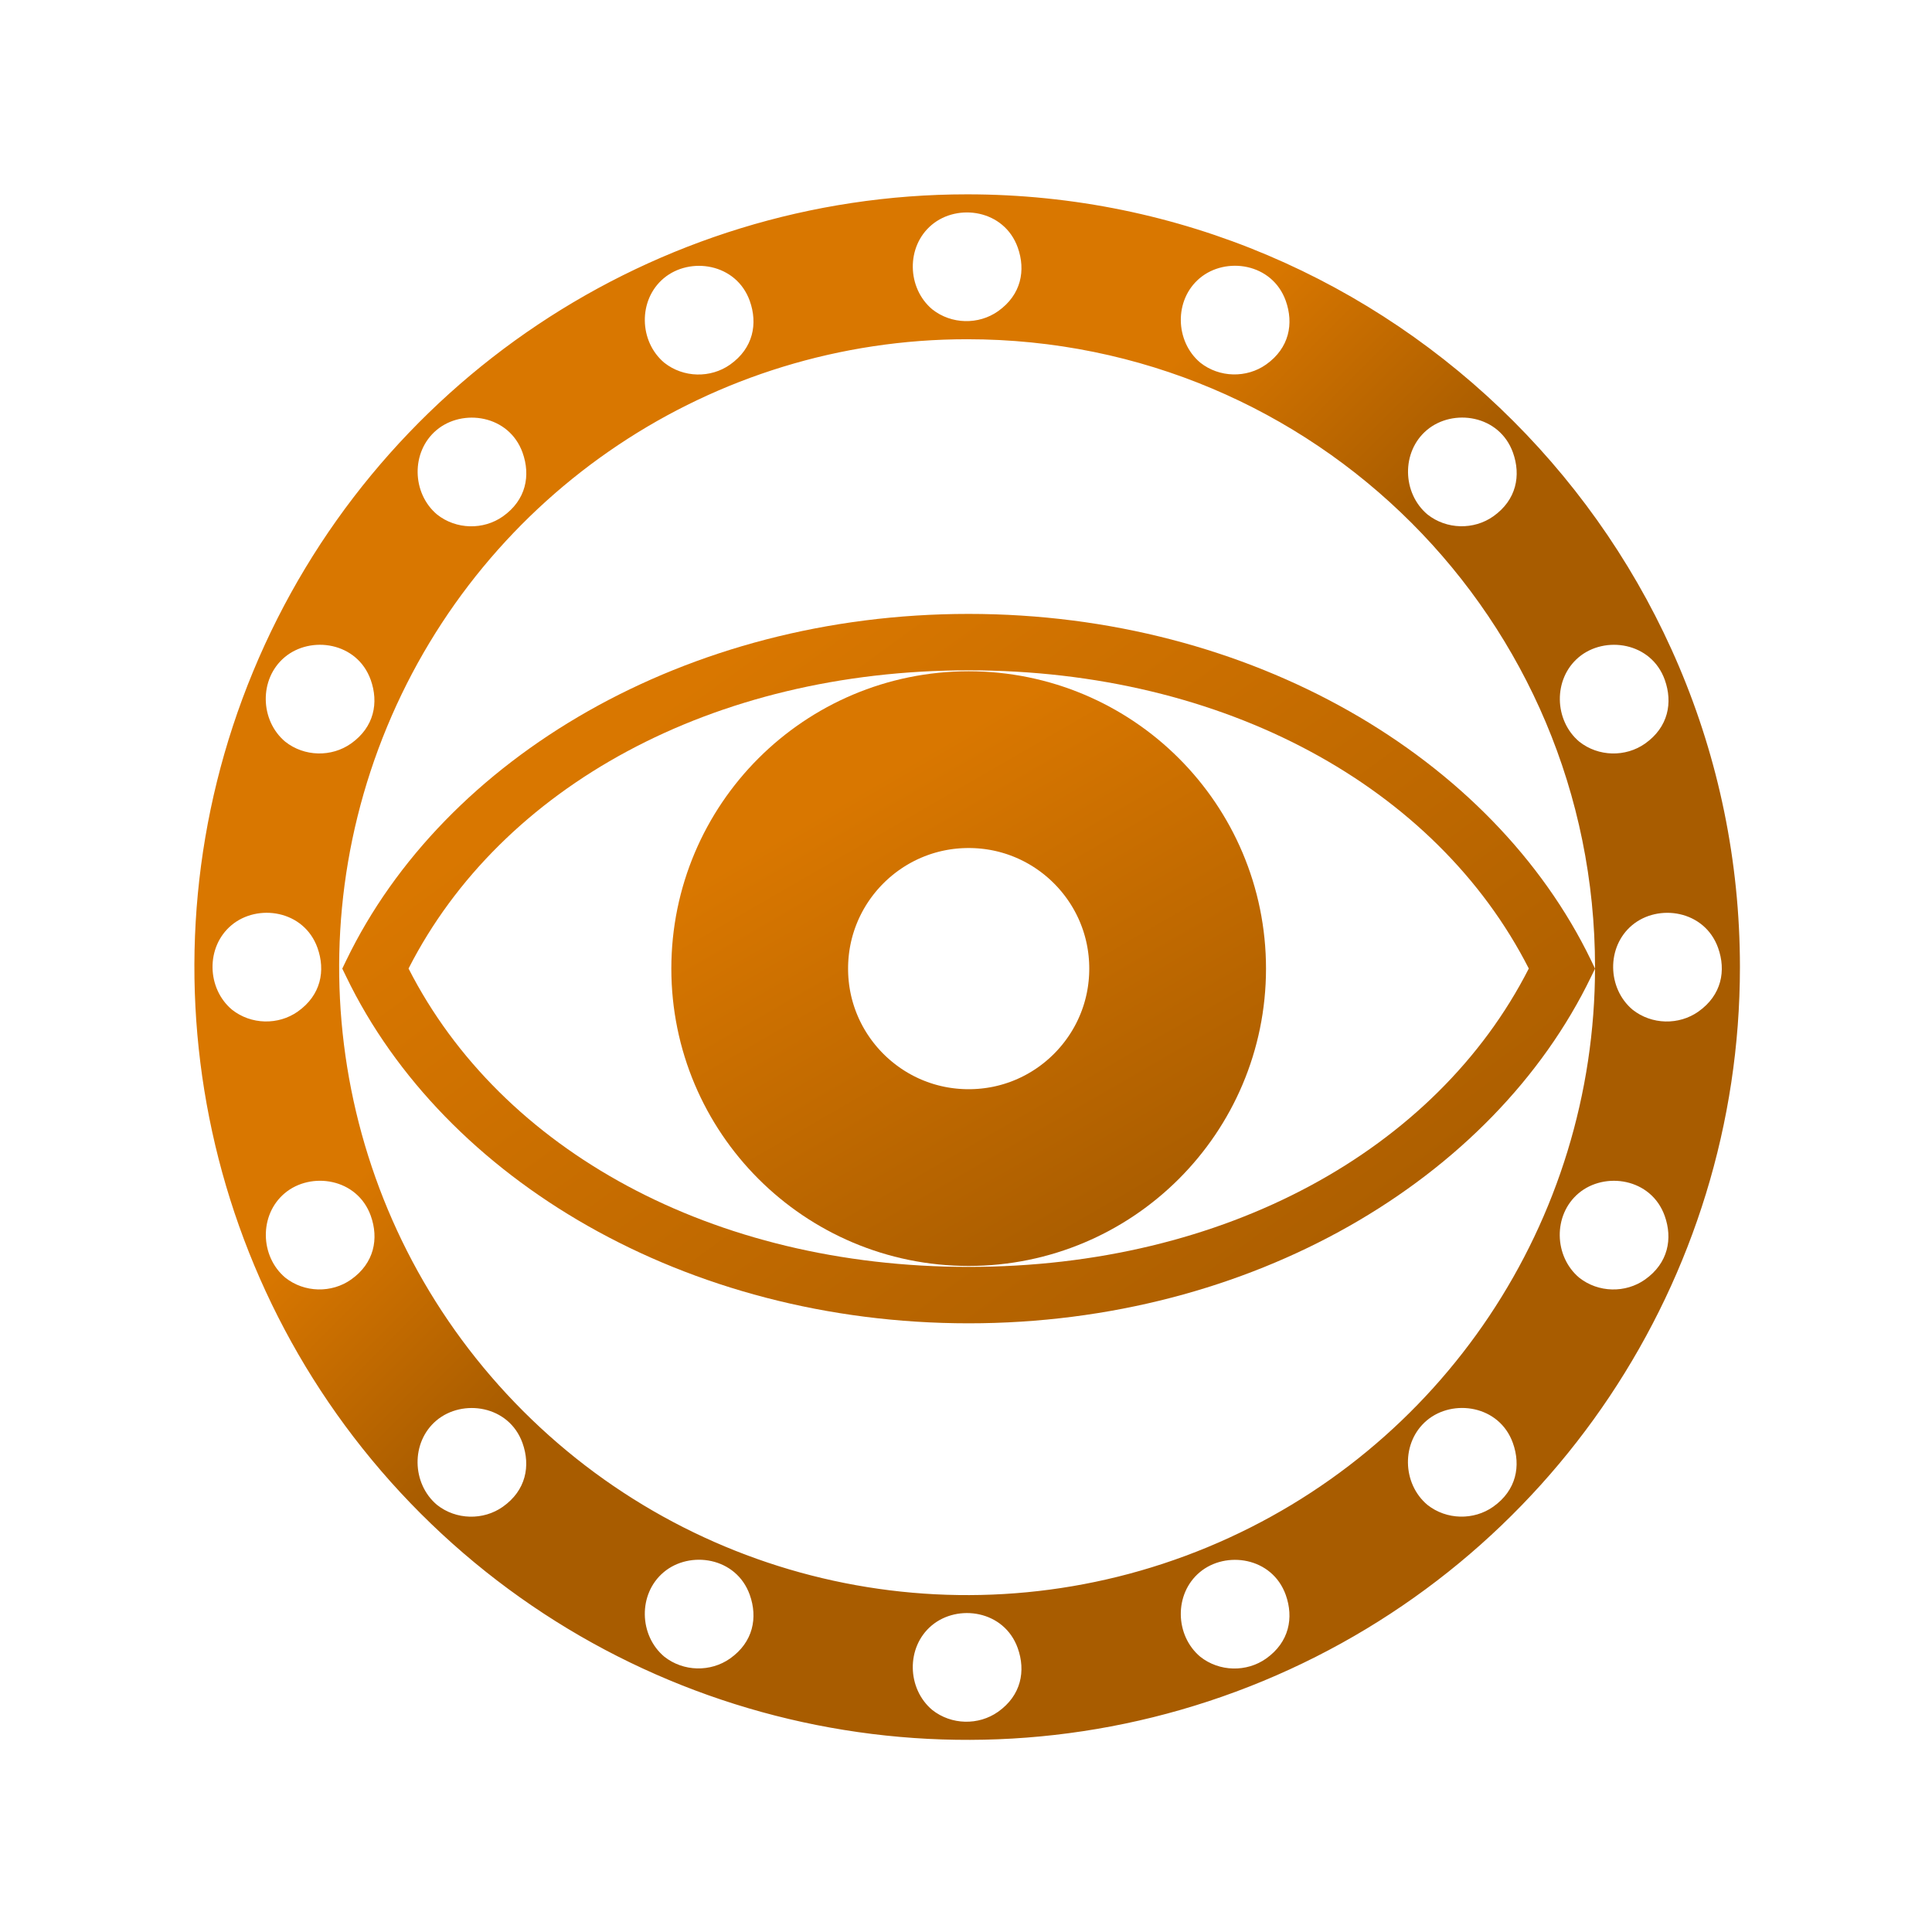
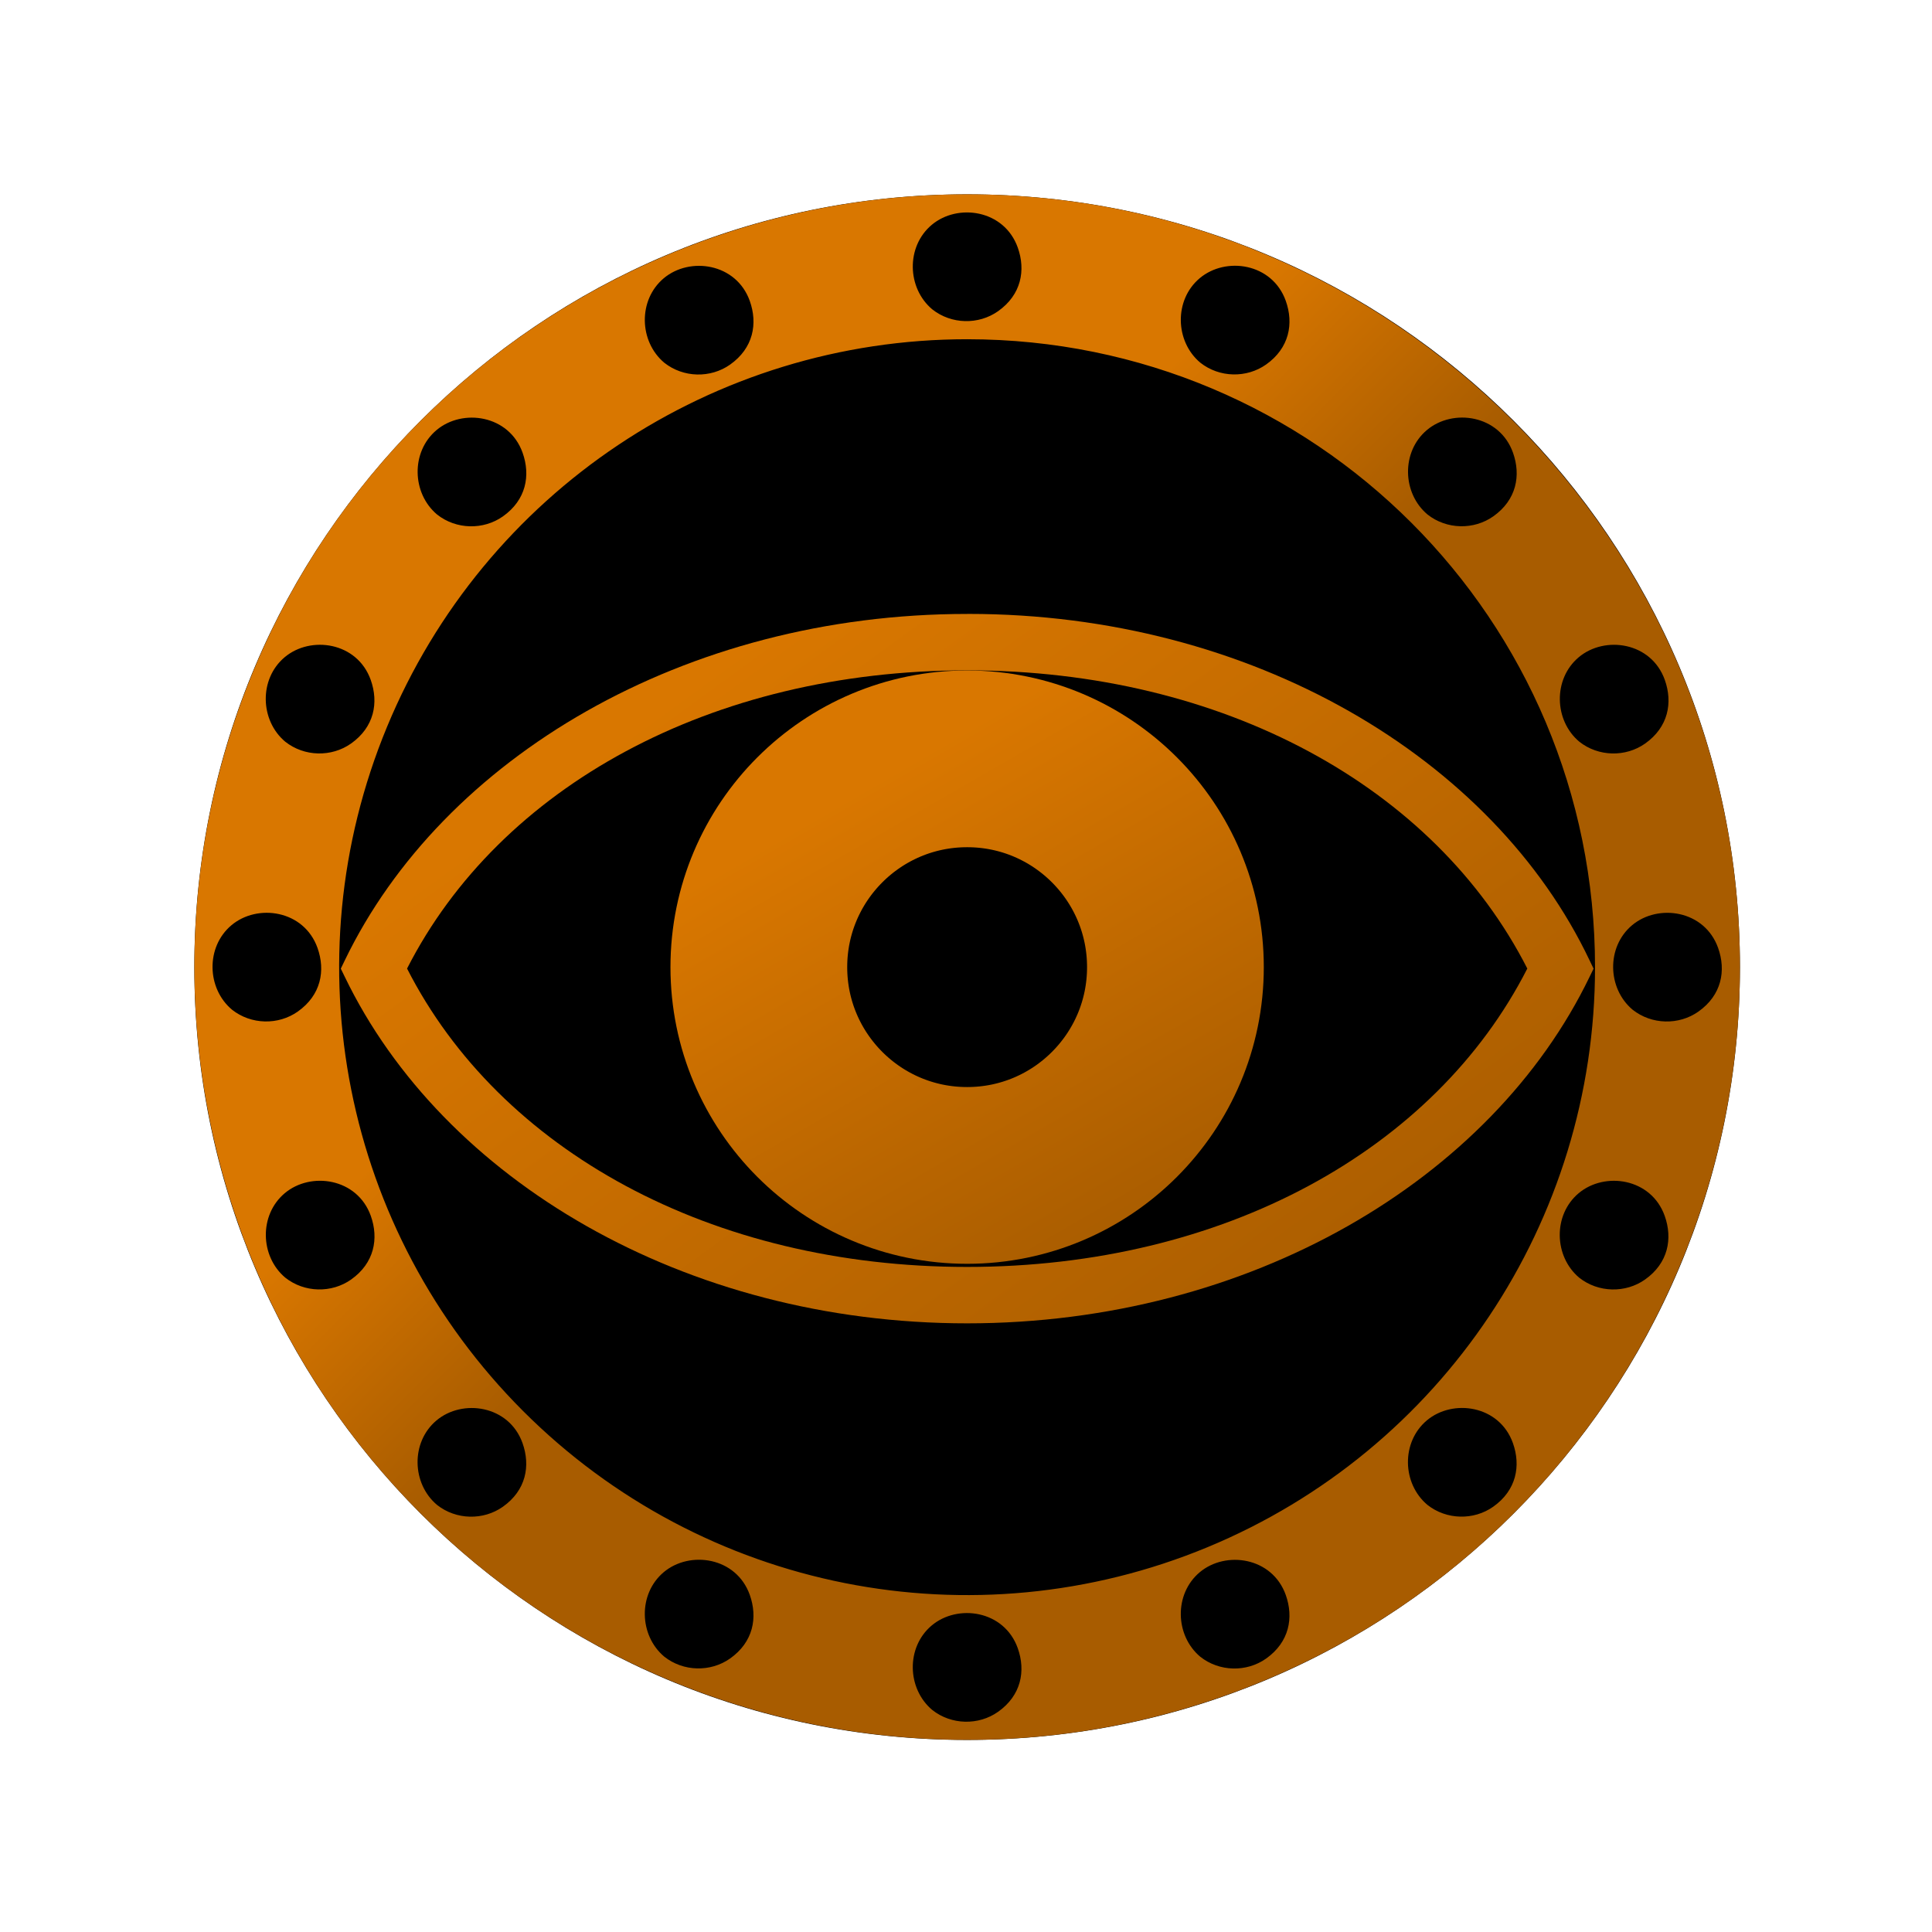
- <svg xmlns="http://www.w3.org/2000/svg" xmlns:xlink="http://www.w3.org/1999/xlink" xml:space="preserve" width="512" height="512" class="snail_eye" style="background-color:#1e1e1e">
+ <svg xmlns="http://www.w3.org/2000/svg" xmlns:xlink="http://www.w3.org/1999/xlink" xml:space="preserve" width="512" height="512" class="snail_eye" style="background-color:transparent">
  <defs>
    <linearGradient id="b">
      <stop offset="0" style="stop-color:#d97700" />
      <stop offset=".8" style="stop-color:#a85c00" />
    </linearGradient>
    <linearGradient id="a">
      <stop offset="0" style="stop-color:#d97700" />
      <stop offset=".2" style="stop-color:#a85c00" />
    </linearGradient>
    <linearGradient xlink:href="#a" id="c" x1="0" x2="512" y1="0" y2="512" gradientUnits="userSpaceOnUse" />
    <linearGradient xlink:href="#b" id="d" x1="221.125" x2="331.379" y1="191.955" y2="382.636" gradientTransform="translate(3 3)" gradientUnits="userSpaceOnUse" />
    <linearGradient xlink:href="#a" id="f" x1="190" x2="512" y1="190" y2="512" gradientUnits="userSpaceOnUse" />
    <linearGradient xlink:href="#b" id="e" x1="173" x2="401" y1="155" y2="468" gradientTransform="translate(.5 .5)" gradientUnits="userSpaceOnUse" />
  </defs>
-   <g style="mix-blend-mode:normal;fill:url(#c);fill-opacity:1" transform="matrix(.8 0 0 .8 51.5 51.5)">
-     <circle cx="256.51" cy="256.49" r="69.222" style="fill:none;fill-opacity:1;fill-rule:evenodd;stroke:url(#d);stroke-width:58.549;stroke-dasharray:none;stroke-opacity:1" />
-     <path d="M256.492 138.99c-93.648 0-173.75 47.592-206.182 114.804l-1.3 2.696 1.3 2.668C82.74 326.37 162.844 373.99 256.492 373.99c93.648 0 173.786-47.62 206.217-114.832l1.3-2.668-1.3-2.696C430.278 186.582 350.14 138.99 256.492 138.99Zm0 18.688c84.825 0 154.891 38.585 185.566 98.784-30.668 60.21-100.73 98.84-185.566 98.84s-154.862-38.63-185.53-98.84c30.675-60.2 100.705-98.784 185.53-98.784z" style="color:#000;fill:url(#e);fill-opacity:1;-inkscape-stroke:none" />
+   <g style="display:inline;mix-blend-mode:normal;fill:url(#c);fill-opacity:0" transform="matrix(.8 0 0 .8 51.5 51.5)">
+     <circle cx="256" cy="256" r="256" style="background-color:#1e1e1e;display:inline;mix-blend-mode:normal;fill:#000;fill-opacity:1;stroke-width:2;image-rendering:auto;opacity:1" />
+     <circle cx="256" cy="256" r="69" style="display:inline;fill:none;fill-opacity:1;fill-rule:evenodd;stroke:url(#d);stroke-width:58.549;stroke-dasharray:none;stroke-opacity:1" />
+     <path d="M256 139c-93.648 0-173.75 47.591-206.182 114.803l-1.3 2.697 1.3 2.668C82.249 326.38 162.352 374 256 374c93.648 0 173.786-47.62 206.217-114.832l1.3-2.668-1.3-2.697C430.278 186.582 350.14 138.99 256.492 138.99Zm0 18.688c84.825 0 154.891 38.584 185.566 98.783-30.668 60.211-100.73 98.841-185.566 98.841s-154.862-38.63-185.53-98.84c30.675-60.2 100.705-98.784 185.53-98.784z" style="color:#000;fill:url(#e);fill-opacity:1;-inkscape-stroke:none" />
    <path d="M244.444 38.097c-8.38-7.042-8.737-20.78-.185-27.973 8.635-7.265 24.032-5.03 28.509 7.493 2.685 7.514 1.187 15.656-6.522 21.1-6.436 4.547-15.465 4.399-21.802-.62zm88.784 17.66c-8.38-7.042-8.737-20.779-.185-27.973 8.635-7.264 24.032-5.03 28.509 7.494 2.685 7.513 1.187 15.655-6.522 21.1-6.436 4.546-15.465 4.399-21.802-.62zm75.267 50.293c-8.38-7.042-8.737-20.78-.186-27.973 8.636-7.265 24.033-5.03 28.51 7.494 2.685 7.513 1.187 15.655-6.522 21.1-6.436 4.546-15.465 4.398-21.802-.62zm50.29 75.268c-8.38-7.042-8.736-20.78-.185-27.973 8.636-7.264 24.033-5.03 28.51 7.494 2.685 7.513 1.187 15.655-6.522 21.1-6.436 4.546-15.465 4.398-21.802-.62zm17.659 88.785c-8.38-7.042-8.737-20.78-.186-27.973 8.636-7.264 24.033-5.03 28.51 7.494 2.685 7.513 1.187 15.655-6.522 21.1-6.436 4.546-15.465 4.398-21.802-.62zm-17.69 88.77c-8.38-7.043-8.737-20.78-.185-27.974 8.635-7.264 24.032-5.03 28.509 7.494 2.685 7.513 1.188 15.655-6.522 21.1-6.436 4.546-15.464 4.398-21.802-.62zm-50.287 75.255c-8.38-7.042-8.736-20.78-.185-27.973 8.635-7.264 24.032-5.03 28.509 7.494 2.685 7.513 1.188 15.655-6.522 21.1-6.436 4.546-15.464 4.398-21.802-.62zm-75.245 50.31c-8.38-7.042-8.737-20.78-.185-27.973 8.635-7.264 24.032-5.03 28.509 7.494 2.685 7.513 1.188 15.655-6.522 21.1-6.436 4.546-15.464 4.398-21.802-.62zm-88.782 17.628c-8.38-7.042-8.737-20.78-.185-27.973 8.635-7.264 24.032-5.03 28.509 7.494 2.685 7.513 1.187 15.655-6.522 21.1-6.436 4.546-15.465 4.398-21.802-.62zm-88.771-17.659c-8.38-7.042-8.737-20.78-.185-27.973 8.635-7.264 24.032-5.03 28.509 7.494 2.685 7.513 1.187 15.655-6.522 21.1-6.436 4.546-15.465 4.398-21.802-.62zm-75.276-50.264c-8.38-7.042-8.737-20.78-.185-27.973 8.635-7.264 24.032-5.03 28.509 7.494 2.685 7.513 1.187 15.655-6.522 21.1-6.436 4.546-15.465 4.398-21.802-.62zM30.13 358.866c-8.38-7.042-8.737-20.78-.185-27.973 8.635-7.264 24.032-5.03 28.509 7.494 2.685 7.513 1.187 15.655-6.522 21.1-6.436 4.546-15.465 4.398-21.802-.62zm-17.657-88.772c-8.38-7.042-8.737-20.78-.185-27.973 8.635-7.264 24.032-5.03 28.509 7.494 2.685 7.513 1.187 15.655-6.522 21.1-6.436 4.546-15.465 4.398-21.802-.62zm17.63-88.78c-8.38-7.043-8.736-20.78-.184-27.974 8.635-7.264 24.032-5.03 28.509 7.494 2.685 7.513 1.187 15.655-6.522 21.1-6.436 4.546-15.465 4.398-21.802-.62zm50.313-75.245c-8.38-7.042-8.737-20.78-.185-27.973 8.635-7.265 24.032-5.03 28.509 7.494 2.685 7.513 1.187 15.655-6.522 21.1-6.436 4.546-15.465 4.398-21.802-.62zm75.257-50.285c-8.38-7.042-8.737-20.78-.185-27.973 8.635-7.264 24.032-5.03 28.509 7.494 2.685 7.513 1.187 15.655-6.522 21.1-6.436 4.546-15.465 4.398-21.802-.62zM256 0C152.527 0 59.084 62.436 19.488 158.031c-39.595 95.596-17.665 205.815 55.5 278.98 73.166 73.166 183.385 95.096 278.98 55.5C449.565 452.917 512 359.474 512 256 512 114.9 397.1 0 256 0Zm0 48c115.16 0 208 92.84 208 208 0 84.197-50.615 159.947-128.4 192.166-77.786 32.219-167.134 14.44-226.67-45.096-59.537-59.536-77.315-148.884-45.096-226.67C96.053 98.615 171.804 48 256 48Z" style="color:#000;display:inline;fill:url(#f);fill-opacity:1;paint-order:markers fill stroke" />
  </g>
</svg>
